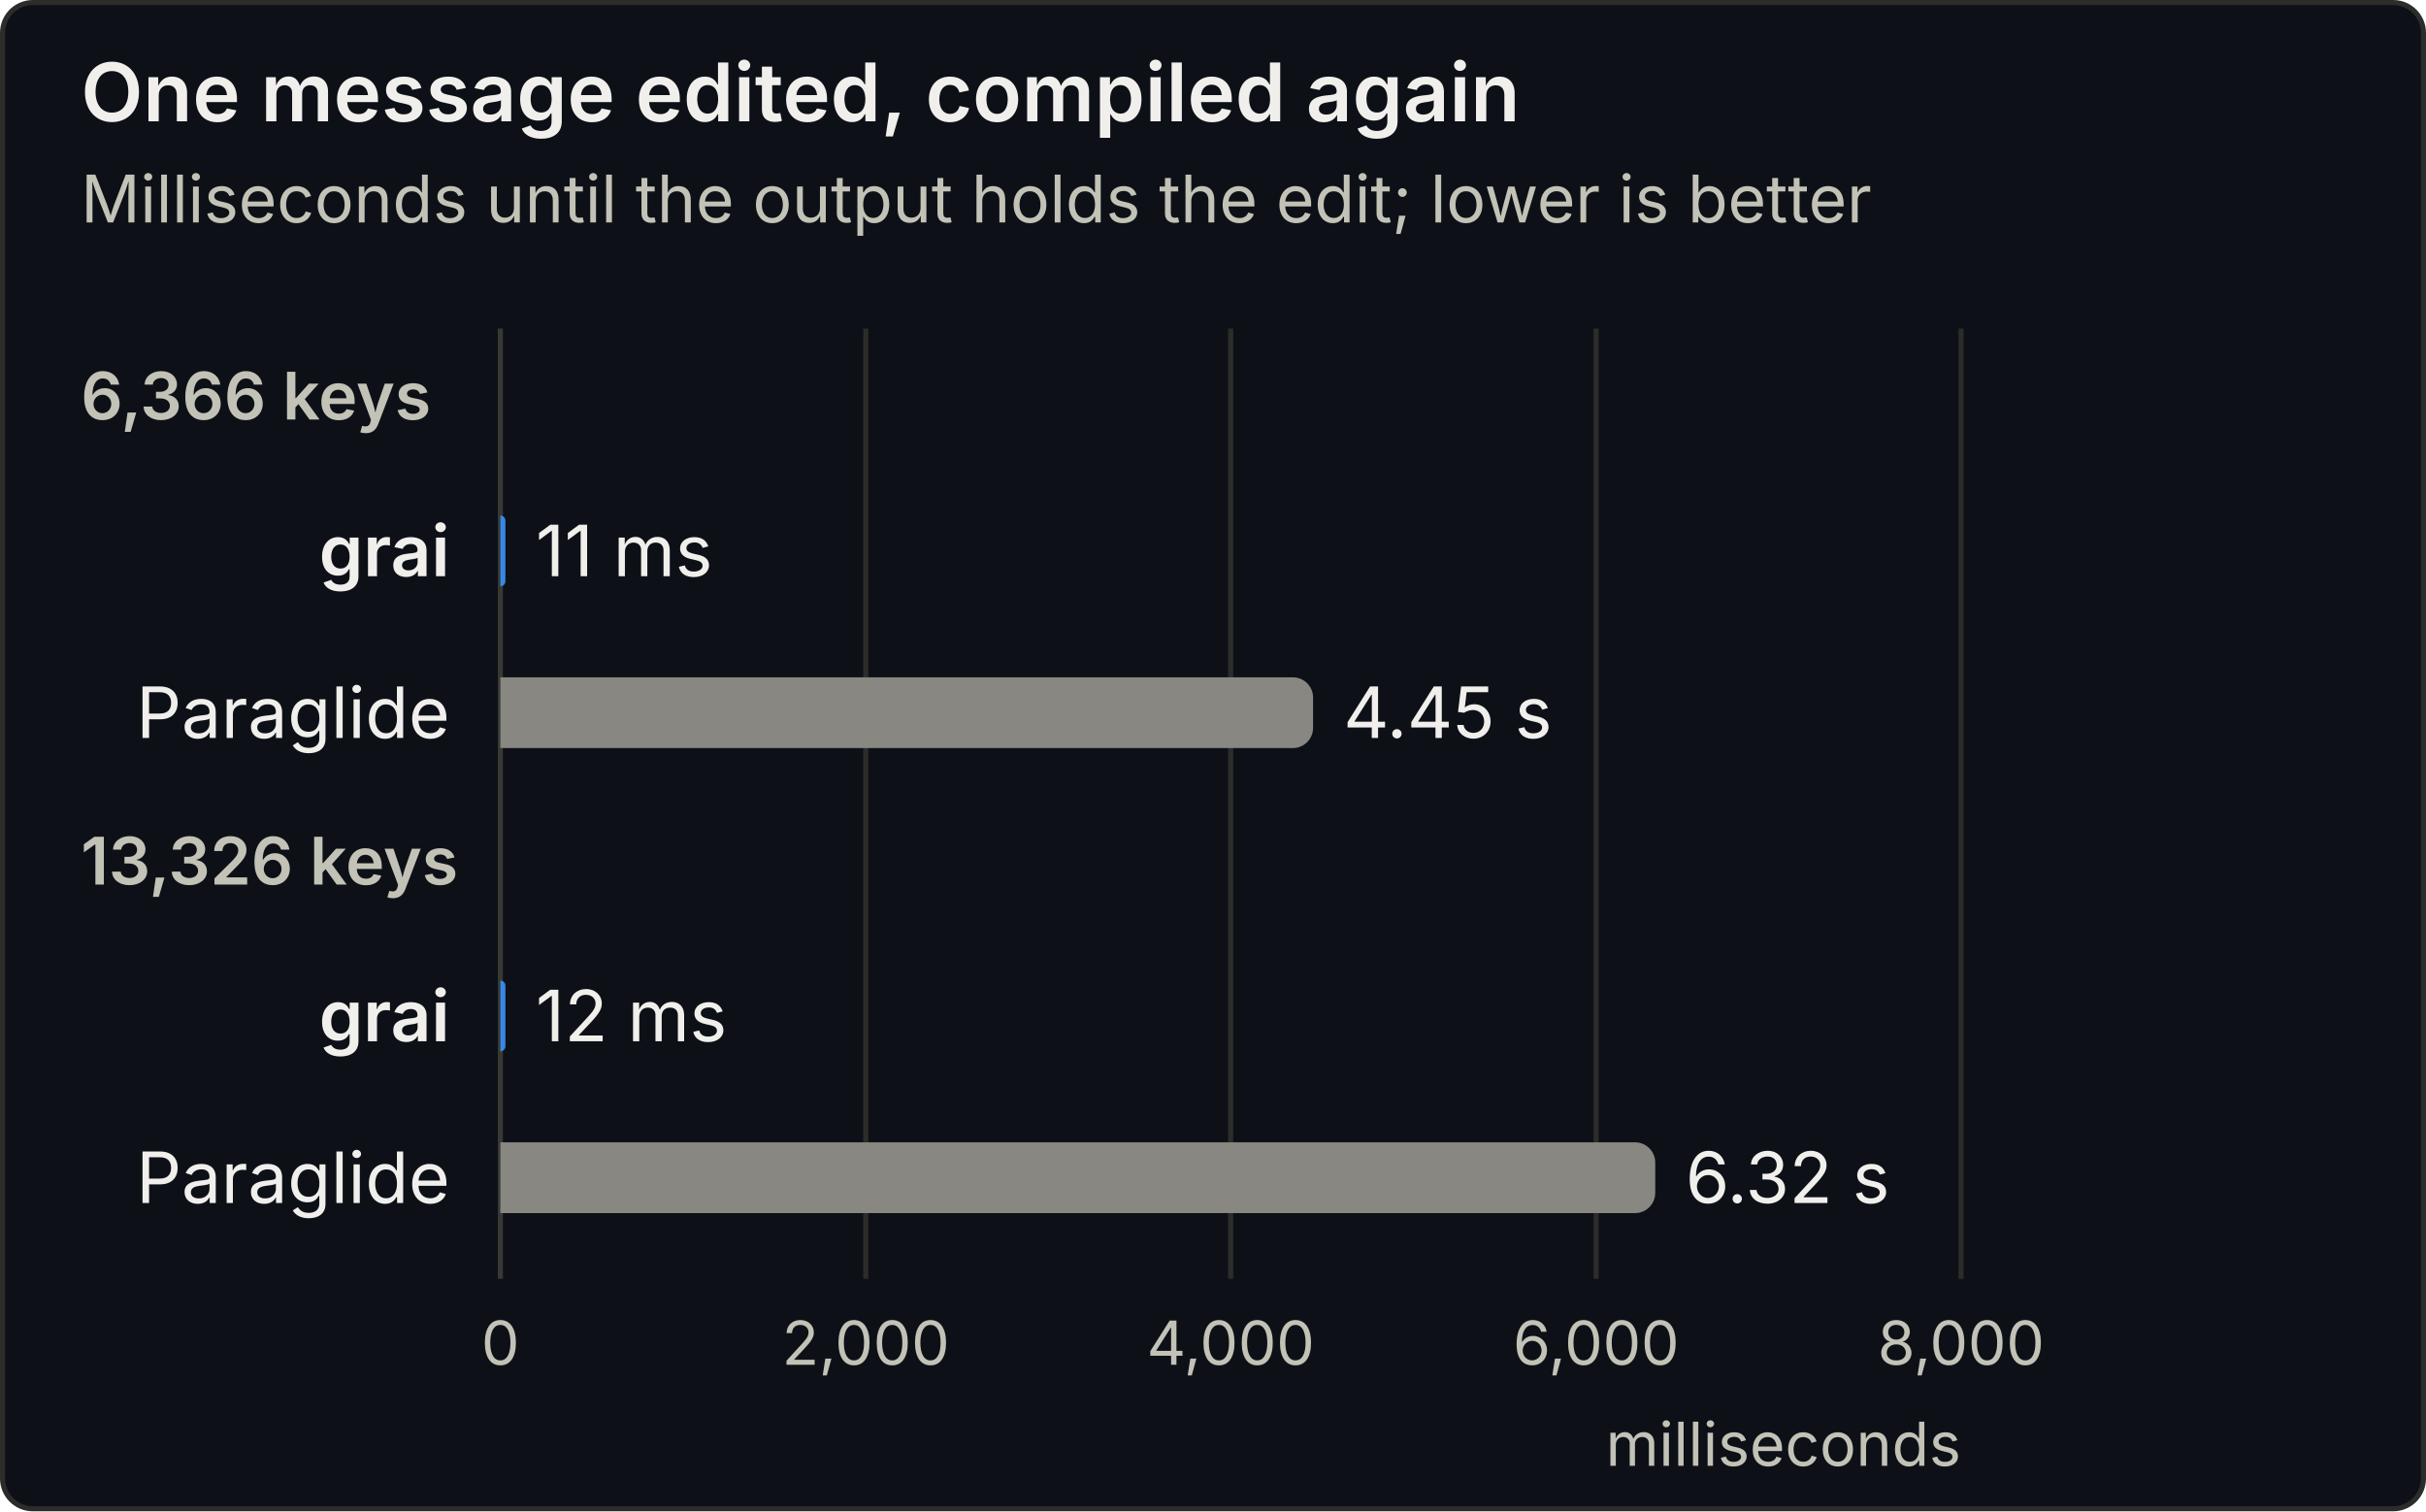
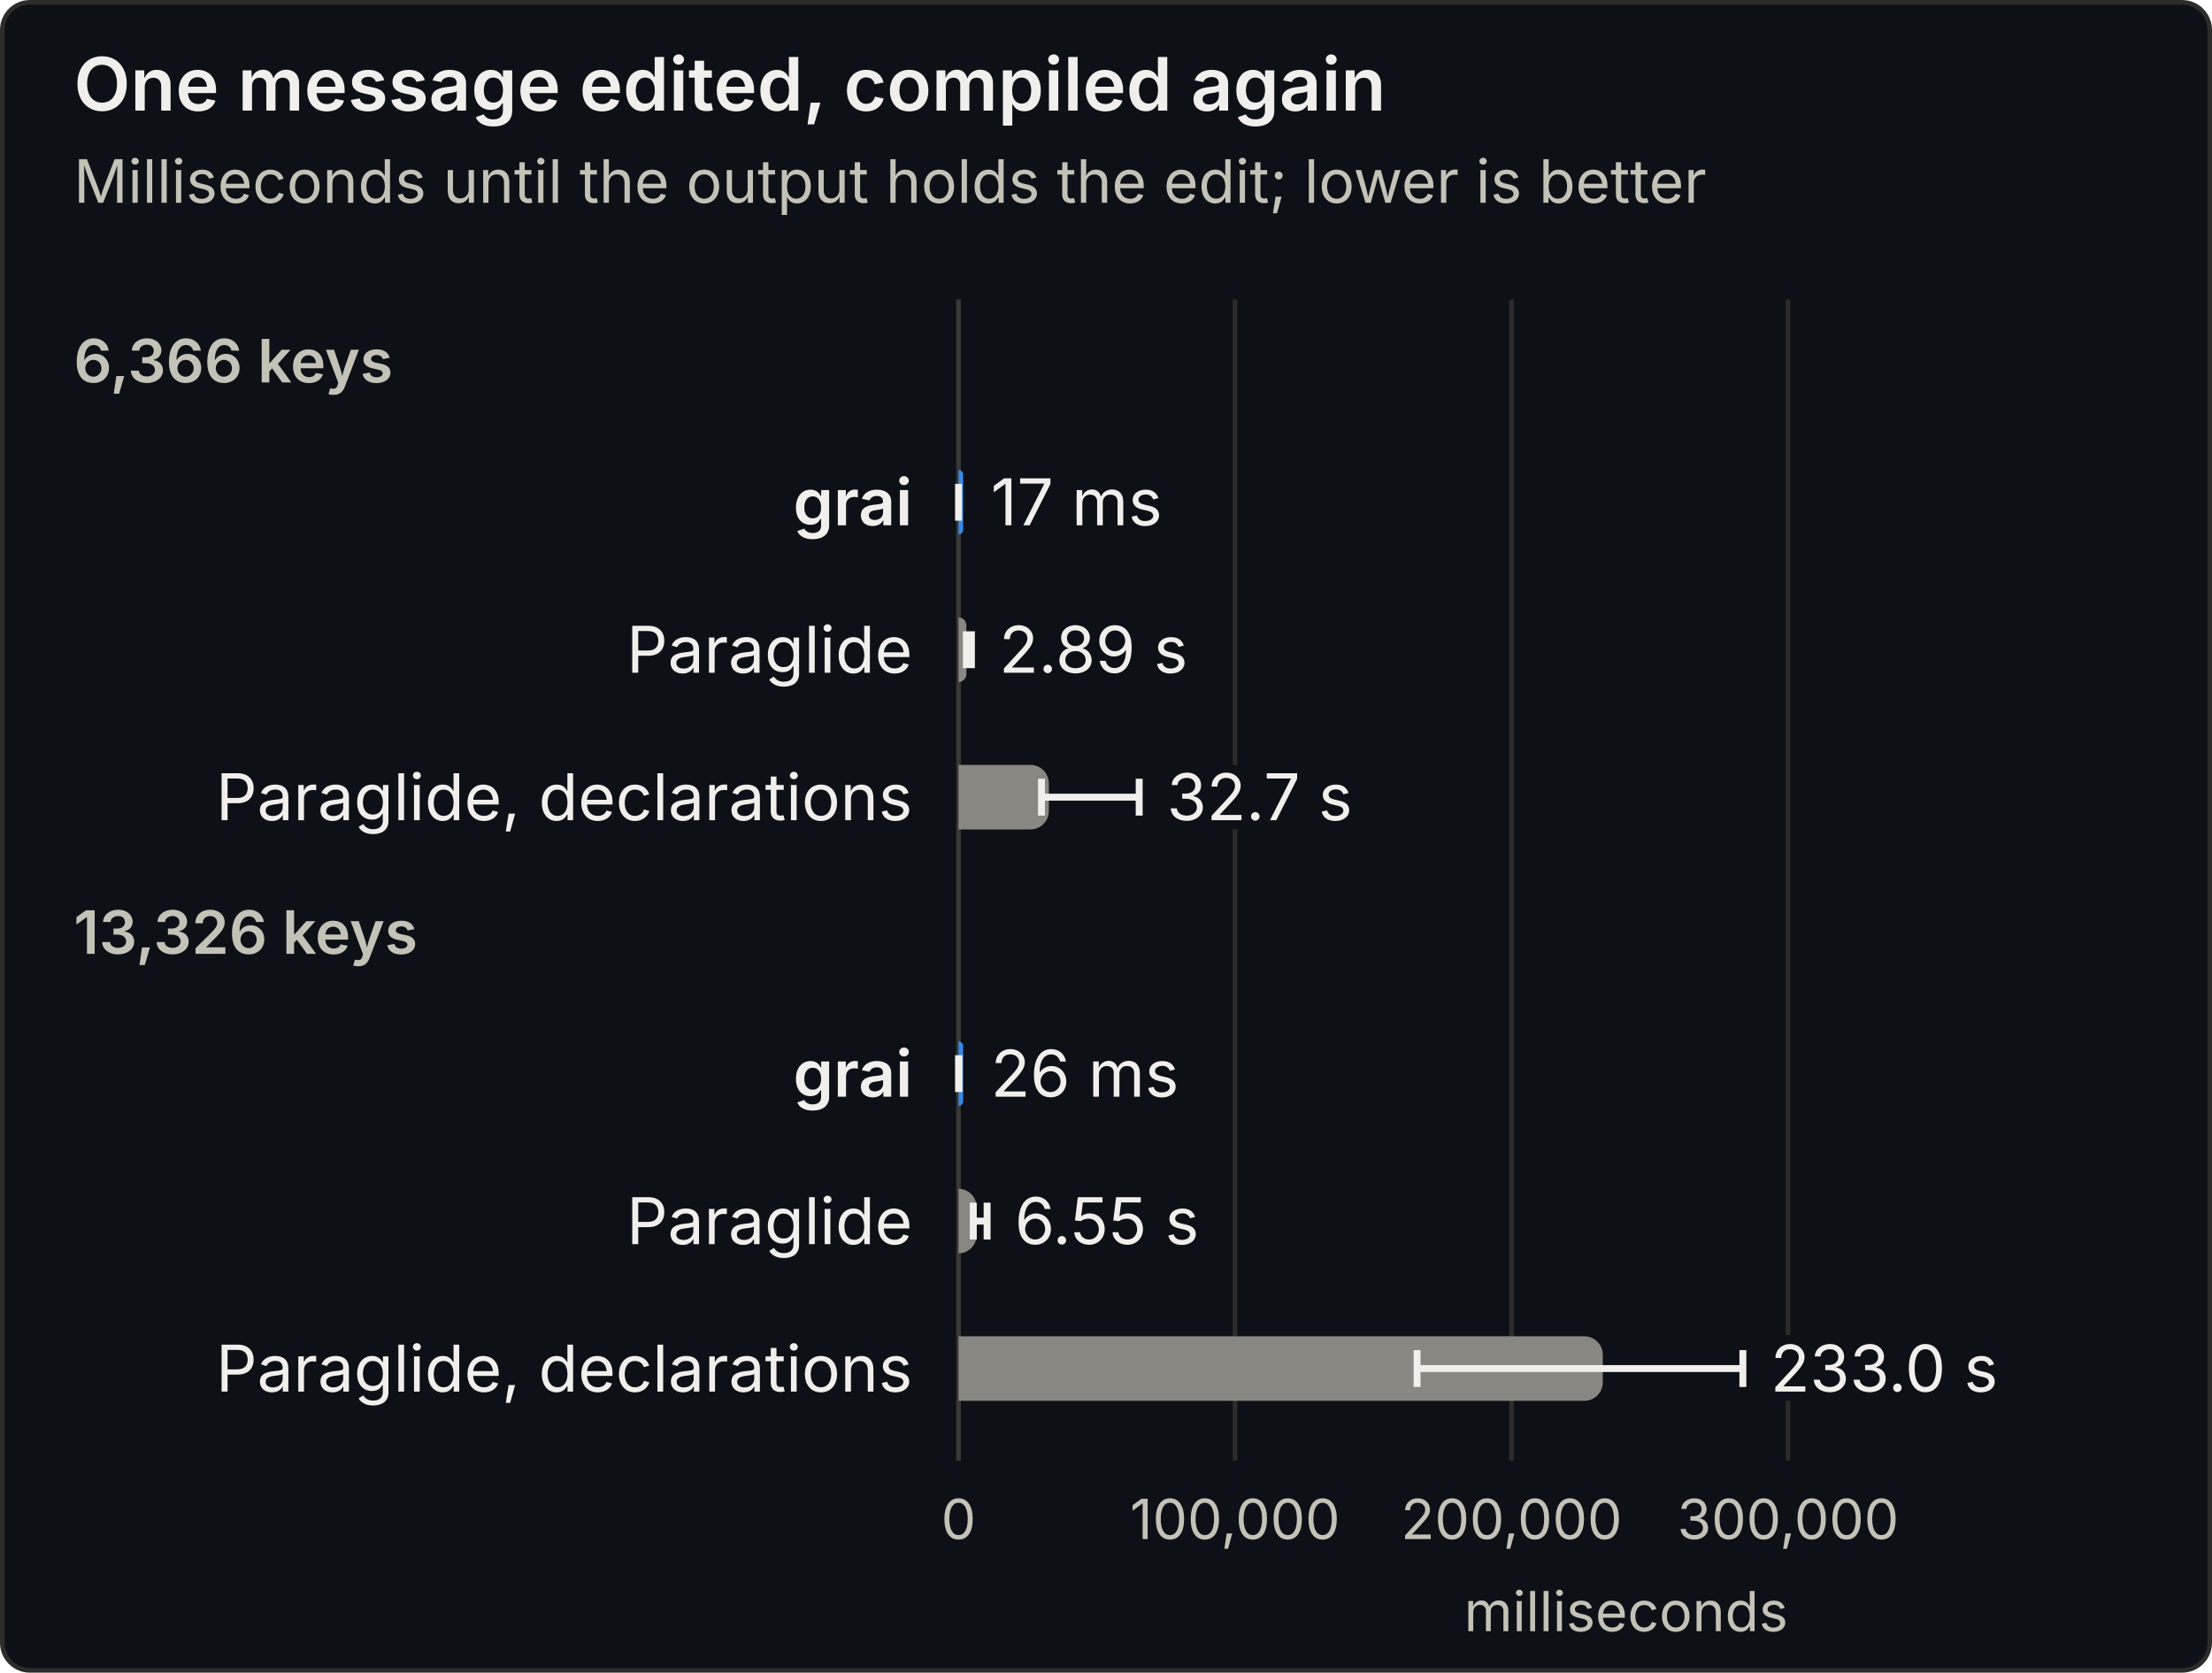
- <svg xmlns="http://www.w3.org/2000/svg" viewBox="0 0 480 299" width="480" height="299" font-family="system-ui, -apple-system, 'Segoe UI', sans-serif">
-   <rect x="0.5" y="0.5" width="479" height="298" rx="6" fill="#0d1117" stroke="#2c2c2a" />
+ <svg xmlns="http://www.w3.org/2000/svg" viewBox="0 0 480 363" width="480" height="363" font-family="system-ui, -apple-system, 'Segoe UI', sans-serif">
+   <rect x="0.5" y="0.5" width="479" height="362" rx="6" fill="#0d1117" stroke="#2c2c2a" />
  <text x="16" y="24" font-size="16" font-weight="600" fill="#f0efec">One message edited, compiled again</text>
  <text x="16" y="44" font-size="13" fill="#c3c2b7">Milliseconds until the output holds the edit; lower is better</text>
-   <line x1="99" y1="65" x2="99" y2="253" stroke="#383835" stroke-width="1" />
-   <text x="99" y="270" font-size="12" text-anchor="middle" fill="#c3c2b7" style="font-variant-numeric: tabular-nums">0</text>
-   <line x1="171.3" y1="65" x2="171.3" y2="253" stroke="#2c2c2a" stroke-width="1" />
-   <text x="171.3" y="270" font-size="12" text-anchor="middle" fill="#c3c2b7" style="font-variant-numeric: tabular-nums">2,000</text>
-   <line x1="243.5" y1="65" x2="243.5" y2="253" stroke="#2c2c2a" stroke-width="1" />
-   <text x="243.5" y="270" font-size="12" text-anchor="middle" fill="#c3c2b7" style="font-variant-numeric: tabular-nums">4,000</text>
-   <line x1="315.8" y1="65" x2="315.8" y2="253" stroke="#2c2c2a" stroke-width="1" />
-   <text x="315.8" y="270" font-size="12" text-anchor="middle" fill="#c3c2b7" style="font-variant-numeric: tabular-nums">6,000</text>
-   <line x1="388" y1="65" x2="388" y2="253" stroke="#2c2c2a" stroke-width="1" />
-   <text x="388" y="270" font-size="12" text-anchor="middle" fill="#c3c2b7" style="font-variant-numeric: tabular-nums">8,000</text>
+   <line x1="208" y1="65" x2="208" y2="317" stroke="#383835" stroke-width="1" />
+   <text x="208" y="334" font-size="12" text-anchor="middle" fill="#c3c2b7" style="font-variant-numeric: tabular-nums">0</text>
+   <line x1="268" y1="65" x2="268" y2="317" stroke="#2c2c2a" stroke-width="1" />
+   <text x="268" y="334" font-size="12" text-anchor="middle" fill="#c3c2b7" style="font-variant-numeric: tabular-nums">100,000</text>
+   <line x1="328" y1="65" x2="328" y2="317" stroke="#2c2c2a" stroke-width="1" />
+   <text x="328" y="334" font-size="12" text-anchor="middle" fill="#c3c2b7" style="font-variant-numeric: tabular-nums">200,000</text>
+   <line x1="388" y1="65" x2="388" y2="317" stroke="#2c2c2a" stroke-width="1" />
+   <text x="388" y="334" font-size="12" text-anchor="middle" fill="#c3c2b7" style="font-variant-numeric: tabular-nums">300,000</text>
  <text x="16" y="83" font-size="13" font-weight="600" fill="#c3c2b7">6,366 keys</text>
-   <text x="89" y="114" font-size="14" text-anchor="end" font-weight="600" fill="#f0efec">grai</text>
-   <path d="M99,102H99A1,1 0 0 1 100,103V115A1,1 0 0 1 99,116H99Z" fill="#3987e5" />
-   <text x="106" y="114" font-size="14" fill="#f0efec" stroke="#0d1117" stroke-width="4" stroke-linejoin="round" paint-order="stroke" style="font-variant-numeric: tabular-nums">11 ms</text>
-   <text x="89" y="146" font-size="14" text-anchor="end" fill="#f0efec">Paraglide</text>
-   <path d="M99,134H255.8A4,4 0 0 1 259.8,138V144A4,4 0 0 1 255.8,148H99Z" fill="#898781" />
-   <text x="265.8" y="146" font-size="14" fill="#f0efec" stroke="#0d1117" stroke-width="4" stroke-linejoin="round" paint-order="stroke" style="font-variant-numeric: tabular-nums">4.45 s</text>
-   <text x="16" y="175" font-size="13" font-weight="600" fill="#c3c2b7">13,326 keys</text>
-   <text x="89" y="206" font-size="14" text-anchor="end" font-weight="600" fill="#f0efec">grai</text>
-   <path d="M99,194H99A1,1 0 0 1 100,195V207A1,1 0 0 1 99,208H99Z" fill="#3987e5" />
-   <text x="106" y="206" font-size="14" fill="#f0efec" stroke="#0d1117" stroke-width="4" stroke-linejoin="round" paint-order="stroke" style="font-variant-numeric: tabular-nums">12 ms</text>
-   <text x="89" y="238" font-size="14" text-anchor="end" fill="#f0efec">Paraglide</text>
-   <path d="M99,226H323.5A4,4 0 0 1 327.5,230V236A4,4 0 0 1 323.5,240H99Z" fill="#898781" />
-   <text x="333.5" y="238" font-size="14" fill="#f0efec" stroke="#0d1117" stroke-width="4" stroke-linejoin="round" paint-order="stroke" style="font-variant-numeric: tabular-nums">6.32 s</text>
-   <text x="388" y="290" font-size="12" text-anchor="end" fill="#c3c2b7">milliseconds</text>
+   <text x="198" y="114" font-size="14" text-anchor="end" font-weight="600" fill="#f0efec">grai</text>
+   <path d="M208,102H208A1,1 0 0 1 209,103V115A1,1 0 0 1 208,116H208Z" fill="#3987e5" />
+   <path d="M208,109H208M208,105V113M208,105V113" stroke="#f0efec" stroke-width="1.5" fill="none" />
+   <text x="215" y="114" font-size="14" fill="#f0efec" stroke="#0d1117" stroke-width="4" stroke-linejoin="round" paint-order="stroke" style="font-variant-numeric: tabular-nums">17 ms</text>
+   <text x="198" y="146" font-size="14" text-anchor="end" fill="#f0efec">Paraglide</text>
+   <path d="M208,134H208A1.7,1.7 0 0 1 209.7,135.7V146.3A1.7,1.7 0 0 1 208,148H208Z" fill="#898781" />
+   <path d="M209.7,141H210.8M209.7,137V145M210.8,137V145" stroke="#f0efec" stroke-width="1.5" fill="none" />
+   <text x="216.8" y="146" font-size="14" fill="#f0efec" stroke="#0d1117" stroke-width="4" stroke-linejoin="round" paint-order="stroke" style="font-variant-numeric: tabular-nums">2.89 s</text>
+   <text x="198" y="178" font-size="14" text-anchor="end" fill="#f0efec">Paraglide, declarations</text>
+   <path d="M208,166H223.6A4,4 0 0 1 227.6,170V176A4,4 0 0 1 223.6,180H208Z" fill="#898781" />
+   <path d="M226,173H247.2M226,169V177M247.2,169V177" stroke="#f0efec" stroke-width="1.5" fill="none" />
+   <text x="253.2" y="178" font-size="14" fill="#f0efec" stroke="#0d1117" stroke-width="4" stroke-linejoin="round" paint-order="stroke" style="font-variant-numeric: tabular-nums">32.7 s</text>
+   <text x="16" y="207" font-size="13" font-weight="600" fill="#c3c2b7">13,326 keys</text>
+   <text x="198" y="238" font-size="14" text-anchor="end" font-weight="600" fill="#f0efec">grai</text>
+   <path d="M208,226H208A1,1 0 0 1 209,227V239A1,1 0 0 1 208,240H208Z" fill="#3987e5" />
+   <path d="M208,233H208.1M208,229V237M208.1,229V237" stroke="#f0efec" stroke-width="1.5" fill="none" />
+   <text x="215" y="238" font-size="14" fill="#f0efec" stroke="#0d1117" stroke-width="4" stroke-linejoin="round" paint-order="stroke" style="font-variant-numeric: tabular-nums">26 ms</text>
+   <text x="198" y="270" font-size="14" text-anchor="end" fill="#f0efec">Paraglide</text>
+   <path d="M208,258H208A3.9,3.9 0 0 1 211.9,261.9V268.1A3.9,3.9 0 0 1 208,272H208Z" fill="#898781" />
+   <path d="M211.2,265H214.2M211.2,261V269M214.2,261V269" stroke="#f0efec" stroke-width="1.5" fill="none" />
+   <text x="220.2" y="270" font-size="14" fill="#f0efec" stroke="#0d1117" stroke-width="4" stroke-linejoin="round" paint-order="stroke" style="font-variant-numeric: tabular-nums">6.55 s</text>
+   <text x="198" y="302" font-size="14" text-anchor="end" fill="#f0efec">Paraglide, declarations</text>
+   <path d="M208,290H343.8A4,4 0 0 1 347.8,294V300A4,4 0 0 1 343.8,304H208Z" fill="#898781" />
+   <path d="M307.5,297H378.2M307.5,293V301M378.2,293V301" stroke="#f0efec" stroke-width="1.5" fill="none" />
+   <text x="384.2" y="302" font-size="14" fill="#f0efec" stroke="#0d1117" stroke-width="4" stroke-linejoin="round" paint-order="stroke" style="font-variant-numeric: tabular-nums">233.0 s</text>
+   <text x="388" y="354" font-size="12" text-anchor="end" fill="#c3c2b7">milliseconds</text>
</svg>
